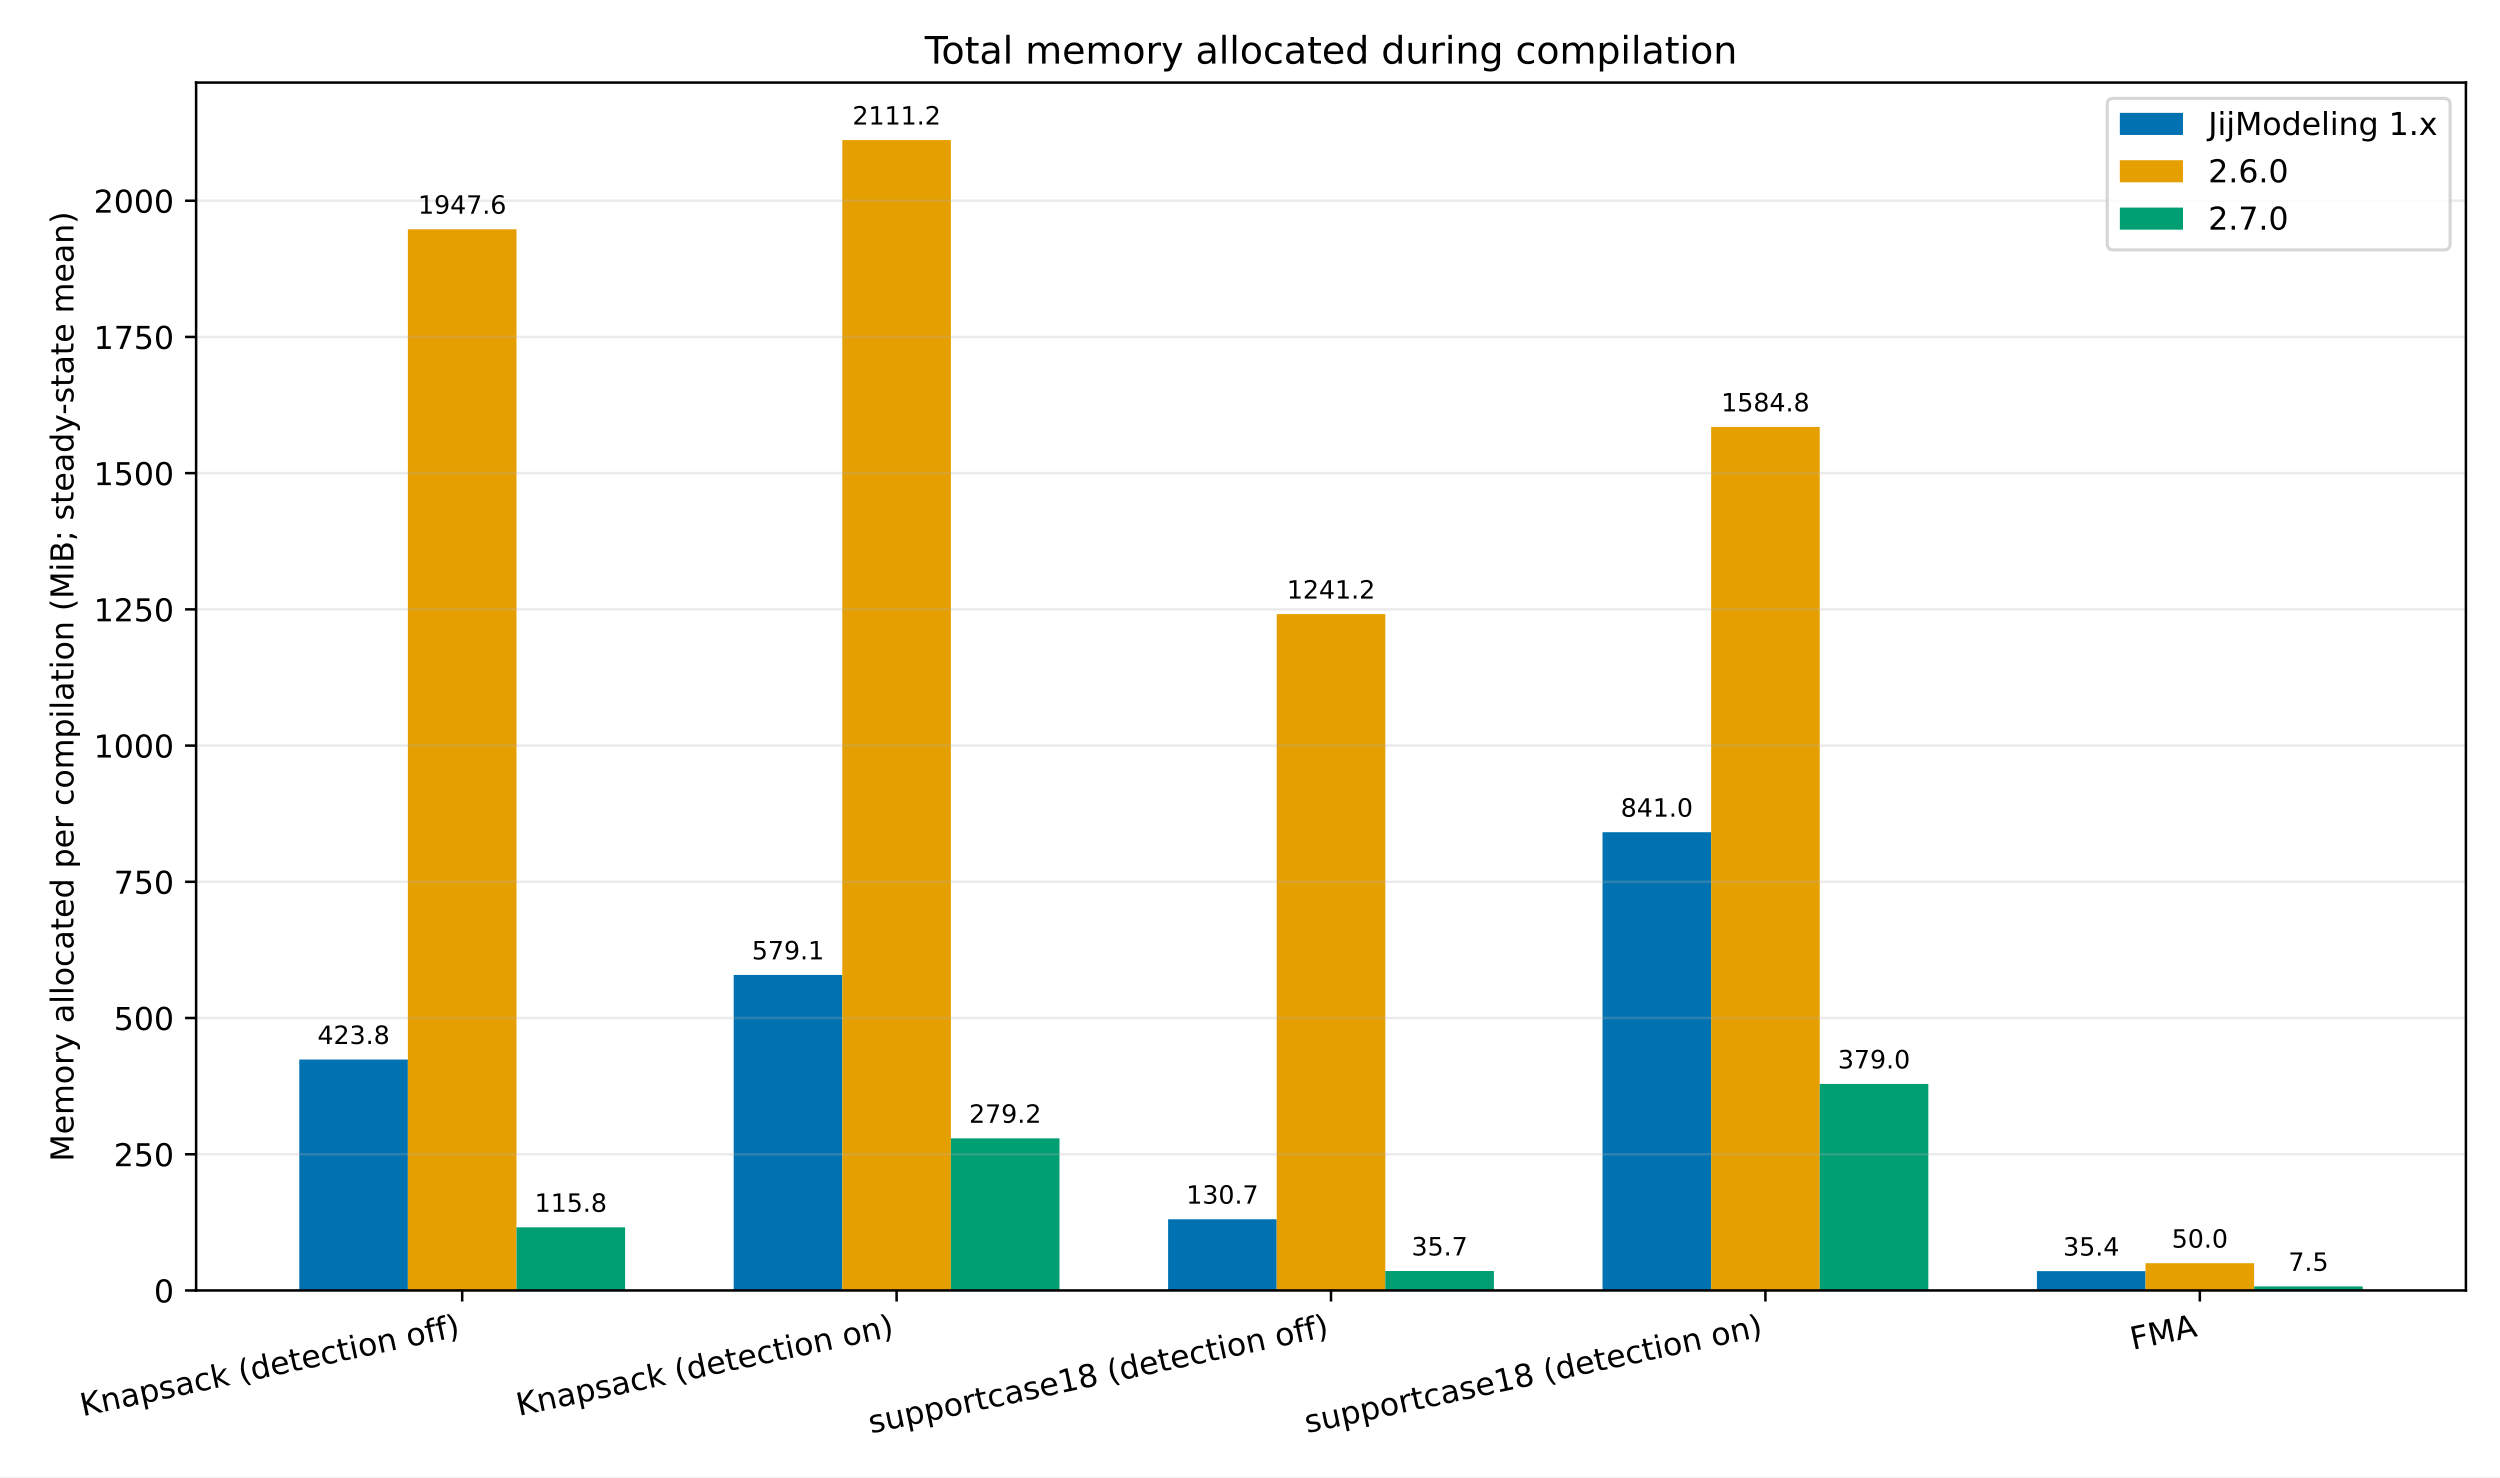
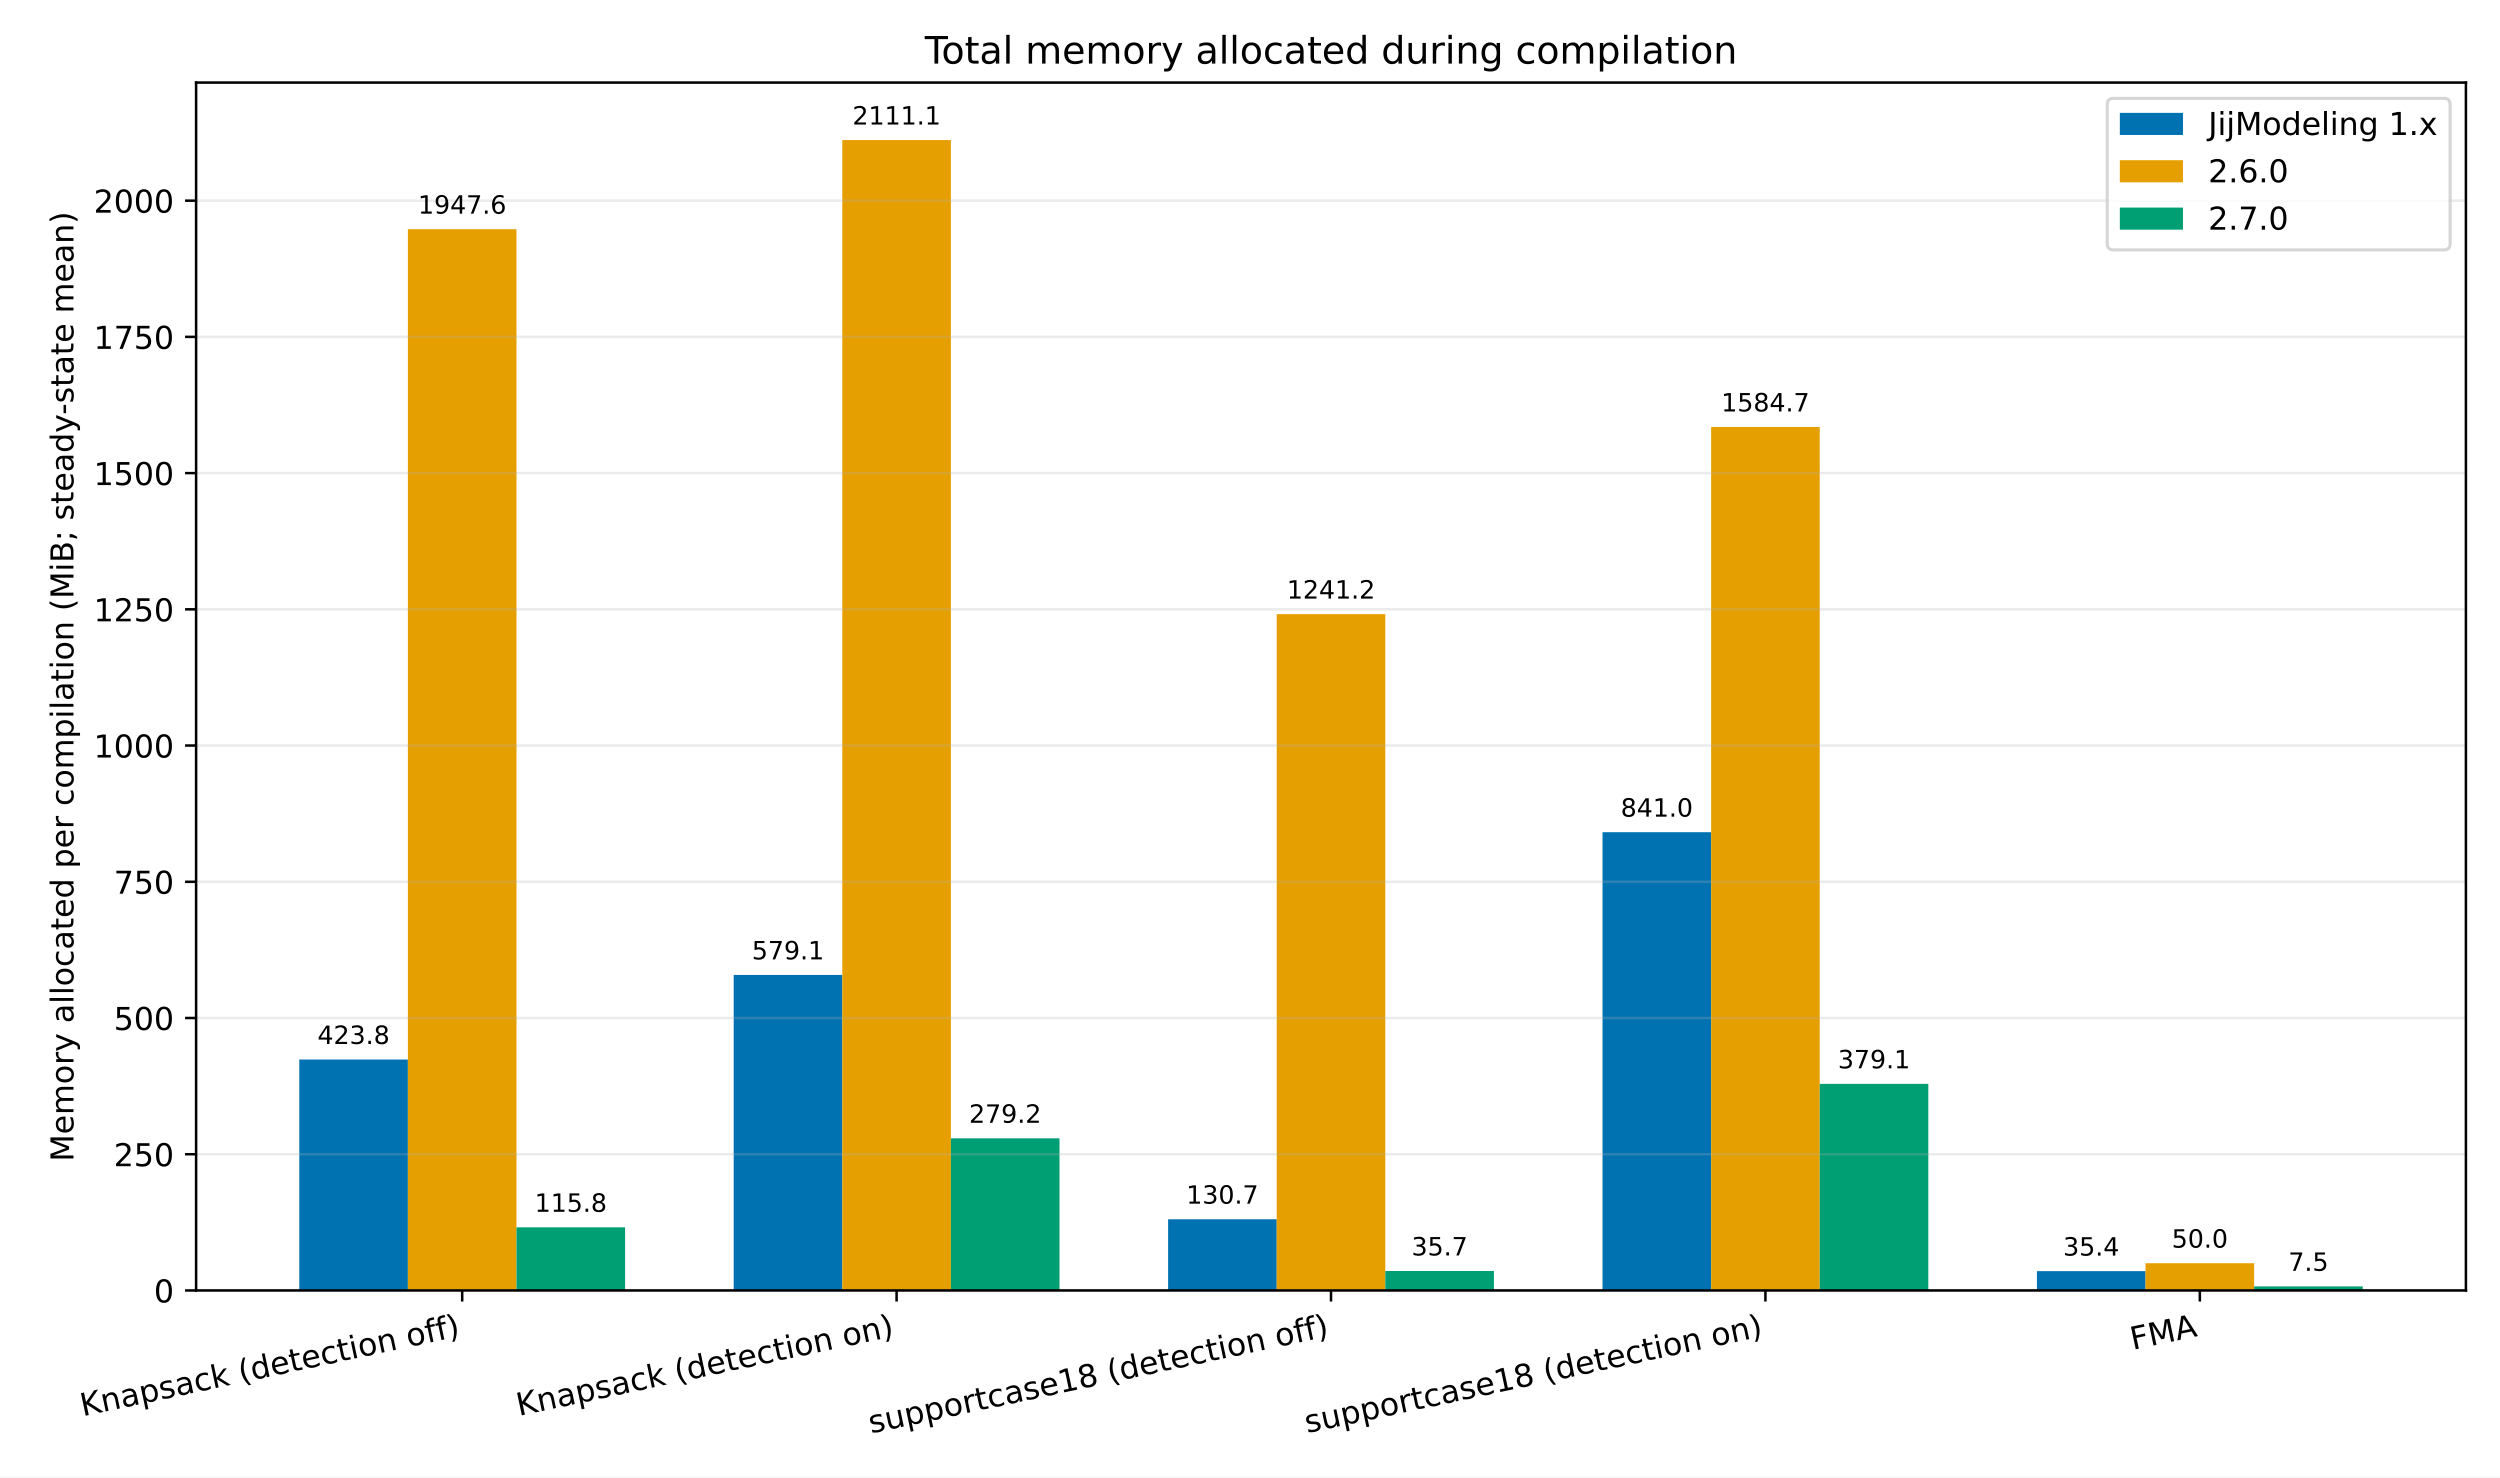
<svg xmlns="http://www.w3.org/2000/svg" xmlns:xlink="http://www.w3.org/1999/xlink" width="792pt" height="468pt" viewBox="0 0 792 468" version="1.1">
  <defs>
    <style type="text/css">*{stroke-linejoin: round; stroke-linecap: butt}</style>
  </defs>
  <g id="figure_1">
    <g id="patch_1">
      <path d="M 0 468 L 792 468 L 792 0 L 0 0 z " style="fill: #ffffff" />
    </g>
    <g id="axes_1">
      <g id="patch_2">
        <path d="M 62.127 408.817 L 781.2 408.817 L 781.2 26.16 L 62.127 26.16 z " style="fill: #ffffff" />
      </g>
      <g id="patch_3">
-         <path d="M 94.812 408.817 L 129.218 408.817 L 129.218 335.656 L 94.812 335.656 z " clip-path="url(#p489d693467)" style="fill: #0072b2" />
+         <path d="M 94.812 408.817 L 129.218 408.817 L 129.218 335.652 L 94.812 335.652 z " clip-path="url(#p489d693467)" style="fill: #0072b2" />
      </g>
      <g id="patch_4">
-         <path d="M 232.434 408.817 L 266.839 408.817 L 266.839 308.862 L 232.434 308.862 z " clip-path="url(#p489d693467)" style="fill: #0072b2" />
+         <path d="M 232.434 408.817 L 266.839 408.817 L 266.839 308.857 L 232.434 308.857 z " clip-path="url(#p489d693467)" style="fill: #0072b2" />
      </g>
      <g id="patch_5">
-         <path d="M 370.056 408.817 L 404.461 408.817 L 404.461 386.255 L 370.056 386.255 z " clip-path="url(#p489d693467)" style="fill: #0072b2" />
+         <path d="M 370.056 408.817 L 404.461 408.817 L 404.461 386.254 L 370.056 386.254 z " clip-path="url(#p489d693467)" style="fill: #0072b2" />
      </g>
      <g id="patch_6">
-         <path d="M 507.677 408.817 L 542.083 408.817 L 542.083 263.644 L 507.677 263.644 z " clip-path="url(#p489d693467)" style="fill: #0072b2" />
+         <path d="M 507.677 408.817 L 542.083 408.817 L 542.083 263.637 L 507.677 263.637 z " clip-path="url(#p489d693467)" style="fill: #0072b2" />
      </g>
      <g id="patch_7">
-         <path d="M 645.299 408.817 L 679.704 408.817 L 679.704 402.701 L 645.299 402.701 z " clip-path="url(#p489d693467)" style="fill: #0072b2" />
+         <path d="M 645.299 408.817 L 679.704 408.817 L 679.704 402.7 L 645.299 402.7 z " clip-path="url(#p489d693467)" style="fill: #0072b2" />
      </g>
      <g id="patch_8">
-         <path d="M 129.218 408.817 L 163.623 408.817 L 163.623 72.631 L 129.218 72.631 z " clip-path="url(#p489d693467)" style="fill: #e69f00" />
+         <path d="M 129.218 408.817 L 163.623 408.817 L 163.623 72.614 L 129.218 72.614 z " clip-path="url(#p489d693467)" style="fill: #e69f00" />
      </g>
      <g id="patch_9">
        <path d="M 266.839 408.817 L 301.245 408.817 L 301.245 44.382 L 266.839 44.382 z " clip-path="url(#p489d693467)" style="fill: #e69f00" />
      </g>
      <g id="patch_10">
-         <path d="M 404.461 408.817 L 438.866 408.817 L 438.866 194.561 L 404.461 194.561 z " clip-path="url(#p489d693467)" style="fill: #e69f00" />
+         <path d="M 404.461 408.817 L 438.866 408.817 L 438.866 194.551 L 404.461 194.551 z " clip-path="url(#p489d693467)" style="fill: #e69f00" />
      </g>
      <g id="patch_11">
-         <path d="M 542.083 408.817 L 576.488 408.817 L 576.488 135.248 L 542.083 135.248 z " clip-path="url(#p489d693467)" style="fill: #e69f00" />
+         <path d="M 542.083 408.817 L 576.488 408.817 L 576.488 135.264 L 542.083 135.264 z " clip-path="url(#p489d693467)" style="fill: #e69f00" />
      </g>
      <g id="patch_12">
        <path d="M 679.704 408.817 L 714.109 408.817 L 714.109 400.181 L 679.704 400.181 z " clip-path="url(#p489d693467)" style="fill: #e69f00" />
      </g>
      <g id="patch_13">
-         <path d="M 163.623 408.817 L 198.029 408.817 L 198.029 388.827 L 163.623 388.827 z " clip-path="url(#p489d693467)" style="fill: #009e73" />
+         <path d="M 163.623 408.817 L 198.029 408.817 L 198.029 388.826 L 163.623 388.826 z " clip-path="url(#p489d693467)" style="fill: #009e73" />
      </g>
      <g id="patch_14">
-         <path d="M 301.245 408.817 L 335.65 408.817 L 335.65 360.628 L 301.245 360.628 z " clip-path="url(#p489d693467)" style="fill: #009e73" />
+         <path d="M 301.245 408.817 L 335.65 408.817 L 335.65 360.621 L 301.245 360.621 z " clip-path="url(#p489d693467)" style="fill: #009e73" />
      </g>
      <g id="patch_15">
-         <path d="M 438.866 408.817 L 473.272 408.817 L 473.272 402.65 L 438.866 402.65 z " clip-path="url(#p489d693467)" style="fill: #009e73" />
+         <path d="M 438.866 408.817 L 473.272 408.817 L 473.272 402.649 L 438.866 402.649 z " clip-path="url(#p489d693467)" style="fill: #009e73" />
      </g>
      <g id="patch_16">
-         <path d="M 576.488 408.817 L 610.893 408.817 L 610.893 343.395 L 576.488 343.395 z " clip-path="url(#p489d693467)" style="fill: #009e73" />
+         <path d="M 576.488 408.817 L 610.893 408.817 L 610.893 343.376 L 576.488 343.376 z " clip-path="url(#p489d693467)" style="fill: #009e73" />
      </g>
      <g id="patch_17">
        <path d="M 714.109 408.817 L 748.515 408.817 L 748.515 407.523 L 714.109 407.523 z " clip-path="url(#p489d693467)" style="fill: #009e73" />
      </g>
      <g id="matplotlib.axis_1">
        <g id="xtick_1">
          <g id="line2d_1">
            <defs>
              <path id="m9322a2e46c" d="M 0 0 L 0 3.5 " style="stroke: #000000; stroke-width: 0.8" />
            </defs>
            <g>
              <use xlink:href="#m9322a2e46c" x="146.421" y="408.817" style="stroke: #000000; stroke-width: 0.8" />
            </g>
          </g>
          <g id="text_1">
            <text style="font-size: 10px; font-family: 'DejaVu Sans', 'Bitstream Vera Sans', 'Computer Modern Sans Serif', 'Lucida Grande', 'Verdana', 'Geneva', 'Lucid', 'Arial', 'Helvetica', 'Avant Garde', sans-serif" transform="translate(26.20189 448.6962) rotate(-12)">Knapsack (detection off)</text>
          </g>
        </g>
        <g id="xtick_2">
          <g id="line2d_2">
            <g>
              <use xlink:href="#m9322a2e46c" x="284.042" y="408.817" style="stroke: #000000; stroke-width: 0.8" />
            </g>
          </g>
          <g id="text_2">
            <text style="font-size: 10px; font-family: 'DejaVu Sans', 'Bitstream Vera Sans', 'Computer Modern Sans Serif', 'Lucida Grande', 'Verdana', 'Geneva', 'Lucid', 'Arial', 'Helvetica', 'Avant Garde', sans-serif" transform="translate(164.363 448.5815) rotate(-12)">Knapsack (detection on)</text>
          </g>
        </g>
        <g id="xtick_3">
          <g id="line2d_3">
            <g>
              <use xlink:href="#m9322a2e46c" x="421.664" y="408.817" style="stroke: #000000; stroke-width: 0.8" />
            </g>
          </g>
          <g id="text_3">
            <text style="font-size: 10px; font-family: 'DejaVu Sans', 'Bitstream Vera Sans', 'Computer Modern Sans Serif', 'Lucida Grande', 'Verdana', 'Geneva', 'Lucid', 'Arial', 'Helvetica', 'Avant Garde', sans-serif" transform="translate(275.9062 454.1246) rotate(-12)">supportcase18 (detection off)</text>
          </g>
        </g>
        <g id="xtick_4">
          <g id="line2d_4">
            <g>
              <use xlink:href="#m9322a2e46c" x="559.285" y="408.817" style="stroke: #000000; stroke-width: 0.8" />
            </g>
          </g>
          <g id="text_4">
            <text style="font-size: 10px; font-family: 'DejaVu Sans', 'Bitstream Vera Sans', 'Computer Modern Sans Serif', 'Lucida Grande', 'Verdana', 'Geneva', 'Lucid', 'Arial', 'Helvetica', 'Avant Garde', sans-serif" transform="translate(414.0673 454.0099) rotate(-12)">supportcase18 (detection on)</text>
          </g>
        </g>
        <g id="xtick_5">
          <g id="line2d_5">
            <g>
              <use xlink:href="#m9322a2e46c" x="696.907" y="408.817" style="stroke: #000000; stroke-width: 0.8" />
            </g>
          </g>
          <g id="text_5">
            <text style="font-size: 10px; font-family: 'DejaVu Sans', 'Bitstream Vera Sans', 'Computer Modern Sans Serif', 'Lucida Grande', 'Verdana', 'Geneva', 'Lucid', 'Arial', 'Helvetica', 'Avant Garde', sans-serif" transform="translate(675.6507 427.6603) rotate(-12)">FMA</text>
          </g>
        </g>
      </g>
      <g id="matplotlib.axis_2">
        <g id="ytick_1">
          <g id="line2d_6">
            <path d="M 62.127 408.817 L 781.2 408.817 " clip-path="url(#p489d693467)" style="fill: none; stroke: #b0b0b0; stroke-opacity: 0.25; stroke-width: 0.8; stroke-linecap: square" />
          </g>
          <g id="line2d_7">
            <defs>
              <path id="m7c182061d3" d="M 0 0 L -3.5 0 " style="stroke: #000000; stroke-width: 0.8" />
            </defs>
            <g>
              <use xlink:href="#m7c182061d3" x="62.127" y="408.817" style="stroke: #000000; stroke-width: 0.8" />
            </g>
          </g>
          <g id="text_6">
            <text style="font-size: 10px; font-family: 'DejaVu Sans', 'Bitstream Vera Sans', 'Computer Modern Sans Serif', 'Lucida Grande', 'Verdana', 'Geneva', 'Lucid', 'Arial', 'Helvetica', 'Avant Garde', sans-serif; text-anchor: end" x="55.127" y="412.616" transform="rotate(-0 55.1273 412.6155)">0</text>
          </g>
        </g>
        <g id="ytick_2">
          <g id="line2d_8">
-             <path d="M 62.127 365.663 L 781.2 365.663 " clip-path="url(#p489d693467)" style="fill: none; stroke: #b0b0b0; stroke-opacity: 0.25; stroke-width: 0.8; stroke-linecap: square" />
+             <path d="M 62.127 365.66 L 781.2 365.66 " clip-path="url(#p489d693467)" style="fill: none; stroke: #b0b0b0; stroke-opacity: 0.25; stroke-width: 0.8; stroke-linecap: square" />
          </g>
          <g id="line2d_9">
            <g>
-               <use xlink:href="#m7c182061d3" x="62.127" y="365.663" style="stroke: #000000; stroke-width: 0.8" />
+               <use xlink:href="#m7c182061d3" x="62.127" y="365.66" style="stroke: #000000; stroke-width: 0.8" />
            </g>
          </g>
          <g id="text_7">
-             <text style="font-size: 10px; font-family: 'DejaVu Sans', 'Bitstream Vera Sans', 'Computer Modern Sans Serif', 'Lucida Grande', 'Verdana', 'Geneva', 'Lucid', 'Arial', 'Helvetica', 'Avant Garde', sans-serif; text-anchor: end" x="55.127" y="369.461" transform="rotate(-0 55.1273 369.4614)">250</text>
+             <text style="font-size: 10px; font-family: 'DejaVu Sans', 'Bitstream Vera Sans', 'Computer Modern Sans Serif', 'Lucida Grande', 'Verdana', 'Geneva', 'Lucid', 'Arial', 'Helvetica', 'Avant Garde', sans-serif; text-anchor: end" x="55.127" y="369.459" transform="rotate(-0 55.1273 369.4593)">250</text>
          </g>
        </g>
        <g id="ytick_3">
          <g id="line2d_10">
-             <path d="M 62.127 322.508 L 781.2 322.508 " clip-path="url(#p489d693467)" style="fill: none; stroke: #b0b0b0; stroke-opacity: 0.25; stroke-width: 0.8; stroke-linecap: square" />
+             <path d="M 62.127 322.504 L 781.2 322.504 " clip-path="url(#p489d693467)" style="fill: none; stroke: #b0b0b0; stroke-opacity: 0.25; stroke-width: 0.8; stroke-linecap: square" />
          </g>
          <g id="line2d_11">
            <g>
-               <use xlink:href="#m7c182061d3" x="62.127" y="322.508" style="stroke: #000000; stroke-width: 0.8" />
+               <use xlink:href="#m7c182061d3" x="62.127" y="322.504" style="stroke: #000000; stroke-width: 0.8" />
            </g>
          </g>
          <g id="text_8">
-             <text style="font-size: 10px; font-family: 'DejaVu Sans', 'Bitstream Vera Sans', 'Computer Modern Sans Serif', 'Lucida Grande', 'Verdana', 'Geneva', 'Lucid', 'Arial', 'Helvetica', 'Avant Garde', sans-serif; text-anchor: end" x="55.127" y="326.307" transform="rotate(-0 55.1273 326.3073)">500</text>
+             <text style="font-size: 10px; font-family: 'DejaVu Sans', 'Bitstream Vera Sans', 'Computer Modern Sans Serif', 'Lucida Grande', 'Verdana', 'Geneva', 'Lucid', 'Arial', 'Helvetica', 'Avant Garde', sans-serif; text-anchor: end" x="55.127" y="326.303" transform="rotate(-0 55.1273 326.3031)">500</text>
          </g>
        </g>
        <g id="ytick_4">
          <g id="line2d_12">
-             <path d="M 62.127 279.354 L 781.2 279.354 " clip-path="url(#p489d693467)" style="fill: none; stroke: #b0b0b0; stroke-opacity: 0.25; stroke-width: 0.8; stroke-linecap: square" />
+             <path d="M 62.127 279.348 L 781.2 279.348 " clip-path="url(#p489d693467)" style="fill: none; stroke: #b0b0b0; stroke-opacity: 0.25; stroke-width: 0.8; stroke-linecap: square" />
          </g>
          <g id="line2d_13">
            <g>
-               <use xlink:href="#m7c182061d3" x="62.127" y="279.354" style="stroke: #000000; stroke-width: 0.8" />
+               <use xlink:href="#m7c182061d3" x="62.127" y="279.348" style="stroke: #000000; stroke-width: 0.8" />
            </g>
          </g>
          <g id="text_9">
-             <text style="font-size: 10px; font-family: 'DejaVu Sans', 'Bitstream Vera Sans', 'Computer Modern Sans Serif', 'Lucida Grande', 'Verdana', 'Geneva', 'Lucid', 'Arial', 'Helvetica', 'Avant Garde', sans-serif; text-anchor: end" x="55.127" y="283.153" transform="rotate(-0 55.1273 283.1532)">750</text>
+             <text style="font-size: 10px; font-family: 'DejaVu Sans', 'Bitstream Vera Sans', 'Computer Modern Sans Serif', 'Lucida Grande', 'Verdana', 'Geneva', 'Lucid', 'Arial', 'Helvetica', 'Avant Garde', sans-serif; text-anchor: end" x="55.127" y="283.147" transform="rotate(-0 55.1273 283.1469)">750</text>
          </g>
        </g>
        <g id="ytick_5">
          <g id="line2d_14">
-             <path d="M 62.127 236.2 L 781.2 236.2 " clip-path="url(#p489d693467)" style="fill: none; stroke: #b0b0b0; stroke-opacity: 0.25; stroke-width: 0.8; stroke-linecap: square" />
+             <path d="M 62.127 236.192 L 781.2 236.192 " clip-path="url(#p489d693467)" style="fill: none; stroke: #b0b0b0; stroke-opacity: 0.25; stroke-width: 0.8; stroke-linecap: square" />
          </g>
          <g id="line2d_15">
            <g>
-               <use xlink:href="#m7c182061d3" x="62.127" y="236.2" style="stroke: #000000; stroke-width: 0.8" />
+               <use xlink:href="#m7c182061d3" x="62.127" y="236.192" style="stroke: #000000; stroke-width: 0.8" />
            </g>
          </g>
          <g id="text_10">
-             <text style="font-size: 10px; font-family: 'DejaVu Sans', 'Bitstream Vera Sans', 'Computer Modern Sans Serif', 'Lucida Grande', 'Verdana', 'Geneva', 'Lucid', 'Arial', 'Helvetica', 'Avant Garde', sans-serif; text-anchor: end" x="55.127" y="239.999" transform="rotate(-0 55.1273 239.9991)">1000</text>
+             <text style="font-size: 10px; font-family: 'DejaVu Sans', 'Bitstream Vera Sans', 'Computer Modern Sans Serif', 'Lucida Grande', 'Verdana', 'Geneva', 'Lucid', 'Arial', 'Helvetica', 'Avant Garde', sans-serif; text-anchor: end" x="55.127" y="239.991" transform="rotate(-0 55.1273 239.9907)">1000</text>
          </g>
        </g>
        <g id="ytick_6">
          <g id="line2d_16">
-             <path d="M 62.127 193.046 L 781.2 193.046 " clip-path="url(#p489d693467)" style="fill: none; stroke: #b0b0b0; stroke-opacity: 0.25; stroke-width: 0.8; stroke-linecap: square" />
+             <path d="M 62.127 193.036 L 781.2 193.036 " clip-path="url(#p489d693467)" style="fill: none; stroke: #b0b0b0; stroke-opacity: 0.25; stroke-width: 0.8; stroke-linecap: square" />
          </g>
          <g id="line2d_17">
            <g>
-               <use xlink:href="#m7c182061d3" x="62.127" y="193.046" style="stroke: #000000; stroke-width: 0.8" />
+               <use xlink:href="#m7c182061d3" x="62.127" y="193.036" style="stroke: #000000; stroke-width: 0.8" />
            </g>
          </g>
          <g id="text_11">
-             <text style="font-size: 10px; font-family: 'DejaVu Sans', 'Bitstream Vera Sans', 'Computer Modern Sans Serif', 'Lucida Grande', 'Verdana', 'Geneva', 'Lucid', 'Arial', 'Helvetica', 'Avant Garde', sans-serif; text-anchor: end" x="55.127" y="196.845" transform="rotate(-0 55.1273 196.845)">1250</text>
+             <text style="font-size: 10px; font-family: 'DejaVu Sans', 'Bitstream Vera Sans', 'Computer Modern Sans Serif', 'Lucida Grande', 'Verdana', 'Geneva', 'Lucid', 'Arial', 'Helvetica', 'Avant Garde', sans-serif; text-anchor: end" x="55.127" y="196.835" transform="rotate(-0 55.1273 196.8345)">1250</text>
          </g>
        </g>
        <g id="ytick_7">
          <g id="line2d_18">
-             <path d="M 62.127 149.892 L 781.2 149.892 " clip-path="url(#p489d693467)" style="fill: none; stroke: #b0b0b0; stroke-opacity: 0.25; stroke-width: 0.8; stroke-linecap: square" />
+             <path d="M 62.127 149.879 L 781.2 149.879 " clip-path="url(#p489d693467)" style="fill: none; stroke: #b0b0b0; stroke-opacity: 0.25; stroke-width: 0.8; stroke-linecap: square" />
          </g>
          <g id="line2d_19">
            <g>
-               <use xlink:href="#m7c182061d3" x="62.127" y="149.892" style="stroke: #000000; stroke-width: 0.8" />
+               <use xlink:href="#m7c182061d3" x="62.127" y="149.879" style="stroke: #000000; stroke-width: 0.8" />
            </g>
          </g>
          <g id="text_12">
-             <text style="font-size: 10px; font-family: 'DejaVu Sans', 'Bitstream Vera Sans', 'Computer Modern Sans Serif', 'Lucida Grande', 'Verdana', 'Geneva', 'Lucid', 'Arial', 'Helvetica', 'Avant Garde', sans-serif; text-anchor: end" x="55.127" y="153.691" transform="rotate(-0 55.1273 153.6909)">1500</text>
+             <text style="font-size: 10px; font-family: 'DejaVu Sans', 'Bitstream Vera Sans', 'Computer Modern Sans Serif', 'Lucida Grande', 'Verdana', 'Geneva', 'Lucid', 'Arial', 'Helvetica', 'Avant Garde', sans-serif; text-anchor: end" x="55.127" y="153.678" transform="rotate(-0 55.1273 153.6783)">1500</text>
          </g>
        </g>
        <g id="ytick_8">
          <g id="line2d_20">
-             <path d="M 62.127 106.738 L 781.2 106.738 " clip-path="url(#p489d693467)" style="fill: none; stroke: #b0b0b0; stroke-opacity: 0.25; stroke-width: 0.8; stroke-linecap: square" />
+             <path d="M 62.127 106.723 L 781.2 106.723 " clip-path="url(#p489d693467)" style="fill: none; stroke: #b0b0b0; stroke-opacity: 0.25; stroke-width: 0.8; stroke-linecap: square" />
          </g>
          <g id="line2d_21">
            <g>
-               <use xlink:href="#m7c182061d3" x="62.127" y="106.738" style="stroke: #000000; stroke-width: 0.8" />
+               <use xlink:href="#m7c182061d3" x="62.127" y="106.723" style="stroke: #000000; stroke-width: 0.8" />
            </g>
          </g>
          <g id="text_13">
-             <text style="font-size: 10px; font-family: 'DejaVu Sans', 'Bitstream Vera Sans', 'Computer Modern Sans Serif', 'Lucida Grande', 'Verdana', 'Geneva', 'Lucid', 'Arial', 'Helvetica', 'Avant Garde', sans-serif; text-anchor: end" x="55.127" y="110.537" transform="rotate(-0 55.1273 110.5368)">1750</text>
+             <text style="font-size: 10px; font-family: 'DejaVu Sans', 'Bitstream Vera Sans', 'Computer Modern Sans Serif', 'Lucida Grande', 'Verdana', 'Geneva', 'Lucid', 'Arial', 'Helvetica', 'Avant Garde', sans-serif; text-anchor: end" x="55.127" y="110.522" transform="rotate(-0 55.1273 110.5221)">1750</text>
          </g>
        </g>
        <g id="ytick_9">
          <g id="line2d_22">
-             <path d="M 62.127 63.584 L 781.2 63.584 " clip-path="url(#p489d693467)" style="fill: none; stroke: #b0b0b0; stroke-opacity: 0.25; stroke-width: 0.8; stroke-linecap: square" />
+             <path d="M 62.127 63.567 L 781.2 63.567 " clip-path="url(#p489d693467)" style="fill: none; stroke: #b0b0b0; stroke-opacity: 0.25; stroke-width: 0.8; stroke-linecap: square" />
          </g>
          <g id="line2d_23">
            <g>
-               <use xlink:href="#m7c182061d3" x="62.127" y="63.584" style="stroke: #000000; stroke-width: 0.8" />
+               <use xlink:href="#m7c182061d3" x="62.127" y="63.567" style="stroke: #000000; stroke-width: 0.8" />
            </g>
          </g>
          <g id="text_14">
-             <text style="font-size: 10px; font-family: 'DejaVu Sans', 'Bitstream Vera Sans', 'Computer Modern Sans Serif', 'Lucida Grande', 'Verdana', 'Geneva', 'Lucid', 'Arial', 'Helvetica', 'Avant Garde', sans-serif; text-anchor: end" x="55.127" y="67.383" transform="rotate(-0 55.1273 67.38267)">2000</text>
+             <text style="font-size: 10px; font-family: 'DejaVu Sans', 'Bitstream Vera Sans', 'Computer Modern Sans Serif', 'Lucida Grande', 'Verdana', 'Geneva', 'Lucid', 'Arial', 'Helvetica', 'Avant Garde', sans-serif; text-anchor: end" x="55.127" y="67.366" transform="rotate(-0 55.1273 67.36593)">2000</text>
          </g>
        </g>
        <g id="text_15">
          <text style="font-size: 10px; font-family: 'DejaVu Sans', 'Bitstream Vera Sans', 'Computer Modern Sans Serif', 'Lucida Grande', 'Verdana', 'Geneva', 'Lucid', 'Arial', 'Helvetica', 'Avant Garde', sans-serif; text-anchor: middle" x="23.275" y="217.488" transform="rotate(-90 23.27496 217.4883)">Memory allocated per compilation (MiB; steady-state mean)</text>
        </g>
      </g>
      <g id="patch_18">
        <path d="M 62.127 408.817 L 62.127 26.16 " style="fill: none; stroke: #000000; stroke-width: 0.8; stroke-linejoin: miter; stroke-linecap: square" />
      </g>
      <g id="patch_19">
        <path d="M 781.2 408.817 L 781.2 26.16 " style="fill: none; stroke: #000000; stroke-width: 0.8; stroke-linejoin: miter; stroke-linecap: square" />
      </g>
      <g id="patch_20">
        <path d="M 62.127 408.817 L 781.2 408.817 " style="fill: none; stroke: #000000; stroke-width: 0.8; stroke-linejoin: miter; stroke-linecap: square" />
      </g>
      <g id="patch_21">
        <path d="M 62.127 26.16 L 781.2 26.16 " style="fill: none; stroke: #000000; stroke-width: 0.8; stroke-linejoin: miter; stroke-linecap: square" />
      </g>
      <g id="text_16">
-         <text style="font-size: 8px; font-family: 'DejaVu Sans', 'Bitstream Vera Sans', 'Computer Modern Sans Serif', 'Lucida Grande', 'Verdana', 'Geneva', 'Lucid', 'Arial', 'Helvetica', 'Avant Garde', sans-serif; text-anchor: middle" x="112.015" y="330.734" transform="rotate(-0 112.0151 330.7339)">423.8</text>
+         <text style="font-size: 8px; font-family: 'DejaVu Sans', 'Bitstream Vera Sans', 'Computer Modern Sans Serif', 'Lucida Grande', 'Verdana', 'Geneva', 'Lucid', 'Arial', 'Helvetica', 'Avant Garde', sans-serif; text-anchor: middle" x="112.015" y="330.73" transform="rotate(-0 112.0151 330.7304)">423.8</text>
      </g>
      <g id="text_17">
-         <text style="font-size: 8px; font-family: 'DejaVu Sans', 'Bitstream Vera Sans', 'Computer Modern Sans Serif', 'Lucida Grande', 'Verdana', 'Geneva', 'Lucid', 'Arial', 'Helvetica', 'Avant Garde', sans-serif; text-anchor: middle" x="249.637" y="303.94" transform="rotate(-0 249.6367 303.9404)">579.1</text>
+         <text style="font-size: 8px; font-family: 'DejaVu Sans', 'Bitstream Vera Sans', 'Computer Modern Sans Serif', 'Lucida Grande', 'Verdana', 'Geneva', 'Lucid', 'Arial', 'Helvetica', 'Avant Garde', sans-serif; text-anchor: middle" x="249.637" y="303.936" transform="rotate(-0 249.6367 303.9355)">579.1</text>
      </g>
      <g id="text_18">
-         <text style="font-size: 8px; font-family: 'DejaVu Sans', 'Bitstream Vera Sans', 'Computer Modern Sans Serif', 'Lucida Grande', 'Verdana', 'Geneva', 'Lucid', 'Arial', 'Helvetica', 'Avant Garde', sans-serif; text-anchor: middle" x="387.258" y="381.333" transform="rotate(-0 387.2583 381.3328)">130.7</text>
+         <text style="font-size: 8px; font-family: 'DejaVu Sans', 'Bitstream Vera Sans', 'Computer Modern Sans Serif', 'Lucida Grande', 'Verdana', 'Geneva', 'Lucid', 'Arial', 'Helvetica', 'Avant Garde', sans-serif; text-anchor: middle" x="387.258" y="381.332" transform="rotate(-0 387.2583 381.3317)">130.7</text>
      </g>
      <g id="text_19">
-         <text style="font-size: 8px; font-family: 'DejaVu Sans', 'Bitstream Vera Sans', 'Computer Modern Sans Serif', 'Lucida Grande', 'Verdana', 'Geneva', 'Lucid', 'Arial', 'Helvetica', 'Avant Garde', sans-serif; text-anchor: middle" x="524.88" y="258.722" transform="rotate(-0 524.8798 258.7222)">841.0</text>
+         <text style="font-size: 8px; font-family: 'DejaVu Sans', 'Bitstream Vera Sans', 'Computer Modern Sans Serif', 'Lucida Grande', 'Verdana', 'Geneva', 'Lucid', 'Arial', 'Helvetica', 'Avant Garde', sans-serif; text-anchor: middle" x="524.88" y="258.715" transform="rotate(-0 524.8798 258.7152)">841.0</text>
      </g>
      <g id="text_20">
-         <text style="font-size: 8px; font-family: 'DejaVu Sans', 'Bitstream Vera Sans', 'Computer Modern Sans Serif', 'Lucida Grande', 'Verdana', 'Geneva', 'Lucid', 'Arial', 'Helvetica', 'Avant Garde', sans-serif; text-anchor: middle" x="662.501" y="397.779" transform="rotate(-0 662.5014 397.7786)">35.4</text>
+         <text style="font-size: 8px; font-family: 'DejaVu Sans', 'Bitstream Vera Sans', 'Computer Modern Sans Serif', 'Lucida Grande', 'Verdana', 'Geneva', 'Lucid', 'Arial', 'Helvetica', 'Avant Garde', sans-serif; text-anchor: middle" x="662.501" y="397.778" transform="rotate(-0 662.5014 397.7783)">35.4</text>
      </g>
      <g id="text_21">
-         <text style="font-size: 8px; font-family: 'DejaVu Sans', 'Bitstream Vera Sans', 'Computer Modern Sans Serif', 'Lucida Grande', 'Verdana', 'Geneva', 'Lucid', 'Arial', 'Helvetica', 'Avant Garde', sans-serif; text-anchor: middle" x="146.421" y="67.709" transform="rotate(-0 146.4205 67.70881)">1947.6</text>
+         <text style="font-size: 8px; font-family: 'DejaVu Sans', 'Bitstream Vera Sans', 'Computer Modern Sans Serif', 'Lucida Grande', 'Verdana', 'Geneva', 'Lucid', 'Arial', 'Helvetica', 'Avant Garde', sans-serif; text-anchor: middle" x="146.421" y="67.693" transform="rotate(-0 146.4205 67.69251)">1947.6</text>
      </g>
      <g id="text_22">
-         <text style="font-size: 8px; font-family: 'DejaVu Sans', 'Bitstream Vera Sans', 'Computer Modern Sans Serif', 'Lucida Grande', 'Verdana', 'Geneva', 'Lucid', 'Arial', 'Helvetica', 'Avant Garde', sans-serif; text-anchor: middle" x="284.042" y="39.46" transform="rotate(-0 284.0421 39.45987)">2111.2</text>
+         <text style="font-size: 8px; font-family: 'DejaVu Sans', 'Bitstream Vera Sans', 'Computer Modern Sans Serif', 'Lucida Grande', 'Verdana', 'Geneva', 'Lucid', 'Arial', 'Helvetica', 'Avant Garde', sans-serif; text-anchor: middle" x="284.042" y="39.46" transform="rotate(-0 284.0421 39.45987)">2111.1</text>
      </g>
      <g id="text_23">
-         <text style="font-size: 8px; font-family: 'DejaVu Sans', 'Bitstream Vera Sans', 'Computer Modern Sans Serif', 'Lucida Grande', 'Verdana', 'Geneva', 'Lucid', 'Arial', 'Helvetica', 'Avant Garde', sans-serif; text-anchor: middle" x="421.664" y="189.639" transform="rotate(-0 421.6637 189.6394)">1241.2</text>
+         <text style="font-size: 8px; font-family: 'DejaVu Sans', 'Bitstream Vera Sans', 'Computer Modern Sans Serif', 'Lucida Grande', 'Verdana', 'Geneva', 'Lucid', 'Arial', 'Helvetica', 'Avant Garde', sans-serif; text-anchor: middle" x="421.664" y="189.629" transform="rotate(-0 421.6637 189.629)">1241.2</text>
      </g>
      <g id="text_24">
-         <text style="font-size: 8px; font-family: 'DejaVu Sans', 'Bitstream Vera Sans', 'Computer Modern Sans Serif', 'Lucida Grande', 'Verdana', 'Geneva', 'Lucid', 'Arial', 'Helvetica', 'Avant Garde', sans-serif; text-anchor: middle" x="559.285" y="130.326" transform="rotate(-0 559.2852 130.3264)">1584.8</text>
+         <text style="font-size: 8px; font-family: 'DejaVu Sans', 'Bitstream Vera Sans', 'Computer Modern Sans Serif', 'Lucida Grande', 'Verdana', 'Geneva', 'Lucid', 'Arial', 'Helvetica', 'Avant Garde', sans-serif; text-anchor: middle" x="559.285" y="130.342" transform="rotate(-0 559.2852 130.3422)">1584.7</text>
      </g>
      <g id="text_25">
-         <text style="font-size: 8px; font-family: 'DejaVu Sans', 'Bitstream Vera Sans', 'Computer Modern Sans Serif', 'Lucida Grande', 'Verdana', 'Geneva', 'Lucid', 'Arial', 'Helvetica', 'Avant Garde', sans-serif; text-anchor: middle" x="696.907" y="395.259" transform="rotate(-0 696.9068 395.2593)">50.0</text>
+         <text style="font-size: 8px; font-family: 'DejaVu Sans', 'Bitstream Vera Sans', 'Computer Modern Sans Serif', 'Lucida Grande', 'Verdana', 'Geneva', 'Lucid', 'Arial', 'Helvetica', 'Avant Garde', sans-serif; text-anchor: middle" x="696.907" y="395.259" transform="rotate(-0 696.9068 395.2588)">50.0</text>
      </g>
      <g id="text_26">
-         <text style="font-size: 8px; font-family: 'DejaVu Sans', 'Bitstream Vera Sans', 'Computer Modern Sans Serif', 'Lucida Grande', 'Verdana', 'Geneva', 'Lucid', 'Arial', 'Helvetica', 'Avant Garde', sans-serif; text-anchor: middle" x="180.826" y="383.905" transform="rotate(-0 180.8259 383.9049)">115.8</text>
+         <text style="font-size: 8px; font-family: 'DejaVu Sans', 'Bitstream Vera Sans', 'Computer Modern Sans Serif', 'Lucida Grande', 'Verdana', 'Geneva', 'Lucid', 'Arial', 'Helvetica', 'Avant Garde', sans-serif; text-anchor: middle" x="180.826" y="383.904" transform="rotate(-0 180.8259 383.9041)">115.8</text>
      </g>
      <g id="text_27">
-         <text style="font-size: 8px; font-family: 'DejaVu Sans', 'Bitstream Vera Sans', 'Computer Modern Sans Serif', 'Lucida Grande', 'Verdana', 'Geneva', 'Lucid', 'Arial', 'Helvetica', 'Avant Garde', sans-serif; text-anchor: middle" x="318.447" y="355.706" transform="rotate(-0 318.4475 355.7059)">279.2</text>
+         <text style="font-size: 8px; font-family: 'DejaVu Sans', 'Bitstream Vera Sans', 'Computer Modern Sans Serif', 'Lucida Grande', 'Verdana', 'Geneva', 'Lucid', 'Arial', 'Helvetica', 'Avant Garde', sans-serif; text-anchor: middle" x="318.447" y="355.699" transform="rotate(-0 318.4475 355.6986)">279.2</text>
      </g>
      <g id="text_28">
-         <text style="font-size: 8px; font-family: 'DejaVu Sans', 'Bitstream Vera Sans', 'Computer Modern Sans Serif', 'Lucida Grande', 'Verdana', 'Geneva', 'Lucid', 'Arial', 'Helvetica', 'Avant Garde', sans-serif; text-anchor: middle" x="456.069" y="397.728" transform="rotate(-0 456.069 397.7277)">35.7</text>
+         <text style="font-size: 8px; font-family: 'DejaVu Sans', 'Bitstream Vera Sans', 'Computer Modern Sans Serif', 'Lucida Grande', 'Verdana', 'Geneva', 'Lucid', 'Arial', 'Helvetica', 'Avant Garde', sans-serif; text-anchor: middle" x="456.069" y="397.727" transform="rotate(-0 456.069 397.7275)">35.7</text>
      </g>
      <g id="text_29">
-         <text style="font-size: 8px; font-family: 'DejaVu Sans', 'Bitstream Vera Sans', 'Computer Modern Sans Serif', 'Lucida Grande', 'Verdana', 'Geneva', 'Lucid', 'Arial', 'Helvetica', 'Avant Garde', sans-serif; text-anchor: middle" x="593.691" y="338.473" transform="rotate(-0 593.6906 338.473)">379.0</text>
+         <text style="font-size: 8px; font-family: 'DejaVu Sans', 'Bitstream Vera Sans', 'Computer Modern Sans Serif', 'Lucida Grande', 'Verdana', 'Geneva', 'Lucid', 'Arial', 'Helvetica', 'Avant Garde', sans-serif; text-anchor: middle" x="593.691" y="338.454" transform="rotate(-0 593.6906 338.454)">379.1</text>
      </g>
      <g id="text_30">
-         <text style="font-size: 8px; font-family: 'DejaVu Sans', 'Bitstream Vera Sans', 'Computer Modern Sans Serif', 'Lucida Grande', 'Verdana', 'Geneva', 'Lucid', 'Arial', 'Helvetica', 'Avant Garde', sans-serif; text-anchor: middle" x="731.312" y="402.601" transform="rotate(-0 731.3122 402.6009)">7.5</text>
+         <text style="font-size: 8px; font-family: 'DejaVu Sans', 'Bitstream Vera Sans', 'Computer Modern Sans Serif', 'Lucida Grande', 'Verdana', 'Geneva', 'Lucid', 'Arial', 'Helvetica', 'Avant Garde', sans-serif; text-anchor: middle" x="731.312" y="402.601" transform="rotate(-0 731.3122 402.6008)">7.5</text>
      </g>
      <g id="text_31">
        <text style="font-size: 12px; font-family: 'DejaVu Sans', 'Bitstream Vera Sans', 'Computer Modern Sans Serif', 'Lucida Grande', 'Verdana', 'Geneva', 'Lucid', 'Arial', 'Helvetica', 'Avant Garde', sans-serif; text-anchor: middle" x="421.664" y="20.16" transform="rotate(-0 421.6637 20.16)">Total memory allocated during compilation</text>
      </g>
      <g id="legend_1">
        <g id="patch_22">
          <path d="M 669.566 79.162 L 774.2 79.162 Q 776.2 79.162 776.2 77.162 L 776.2 33.16 Q 776.2 31.16 774.2 31.16 L 669.566 31.16 Q 667.566 31.16 667.566 33.16 L 667.566 77.162 Q 667.566 79.162 669.566 79.162 z " style="fill: #ffffff; opacity: 0.8; stroke: #cccccc; stroke-linejoin: miter" />
        </g>
        <g id="patch_23">
          <path d="M 671.566 42.758 L 691.566 42.758 L 691.566 35.758 L 671.566 35.758 z " style="fill: #0072b2" />
        </g>
        <g id="text_32">
          <text style="font-size: 10px; font-family: 'DejaVu Sans', 'Bitstream Vera Sans', 'Computer Modern Sans Serif', 'Lucida Grande', 'Verdana', 'Geneva', 'Lucid', 'Arial', 'Helvetica', 'Avant Garde', sans-serif; text-anchor: start" x="699.566" y="42.758" transform="rotate(-0 699.5656 42.75844)">JijModeling 1.x</text>
        </g>
        <g id="patch_24">
          <path d="M 671.566 57.759 L 691.566 57.759 L 691.566 50.759 L 671.566 50.759 z " style="fill: #e69f00" />
        </g>
        <g id="text_33">
          <text style="font-size: 10px; font-family: 'DejaVu Sans', 'Bitstream Vera Sans', 'Computer Modern Sans Serif', 'Lucida Grande', 'Verdana', 'Geneva', 'Lucid', 'Arial', 'Helvetica', 'Avant Garde', sans-serif; text-anchor: start" x="699.566" y="57.759" transform="rotate(-0 699.5656 57.75922)">2.6.0</text>
        </g>
        <g id="patch_25">
          <path d="M 671.566 72.76 L 691.566 72.76 L 691.566 65.76 L 671.566 65.76 z " style="fill: #009e73" />
        </g>
        <g id="text_34">
          <text style="font-size: 10px; font-family: 'DejaVu Sans', 'Bitstream Vera Sans', 'Computer Modern Sans Serif', 'Lucida Grande', 'Verdana', 'Geneva', 'Lucid', 'Arial', 'Helvetica', 'Avant Garde', sans-serif; text-anchor: start" x="699.566" y="72.76" transform="rotate(-0 699.5656 72.76)">2.7.0</text>
        </g>
      </g>
    </g>
  </g>
  <defs>
    <clipPath id="p489d693467">
      <rect x="62.127" y="26.16" width="719.073" height="382.657" />
    </clipPath>
  </defs>
</svg>
